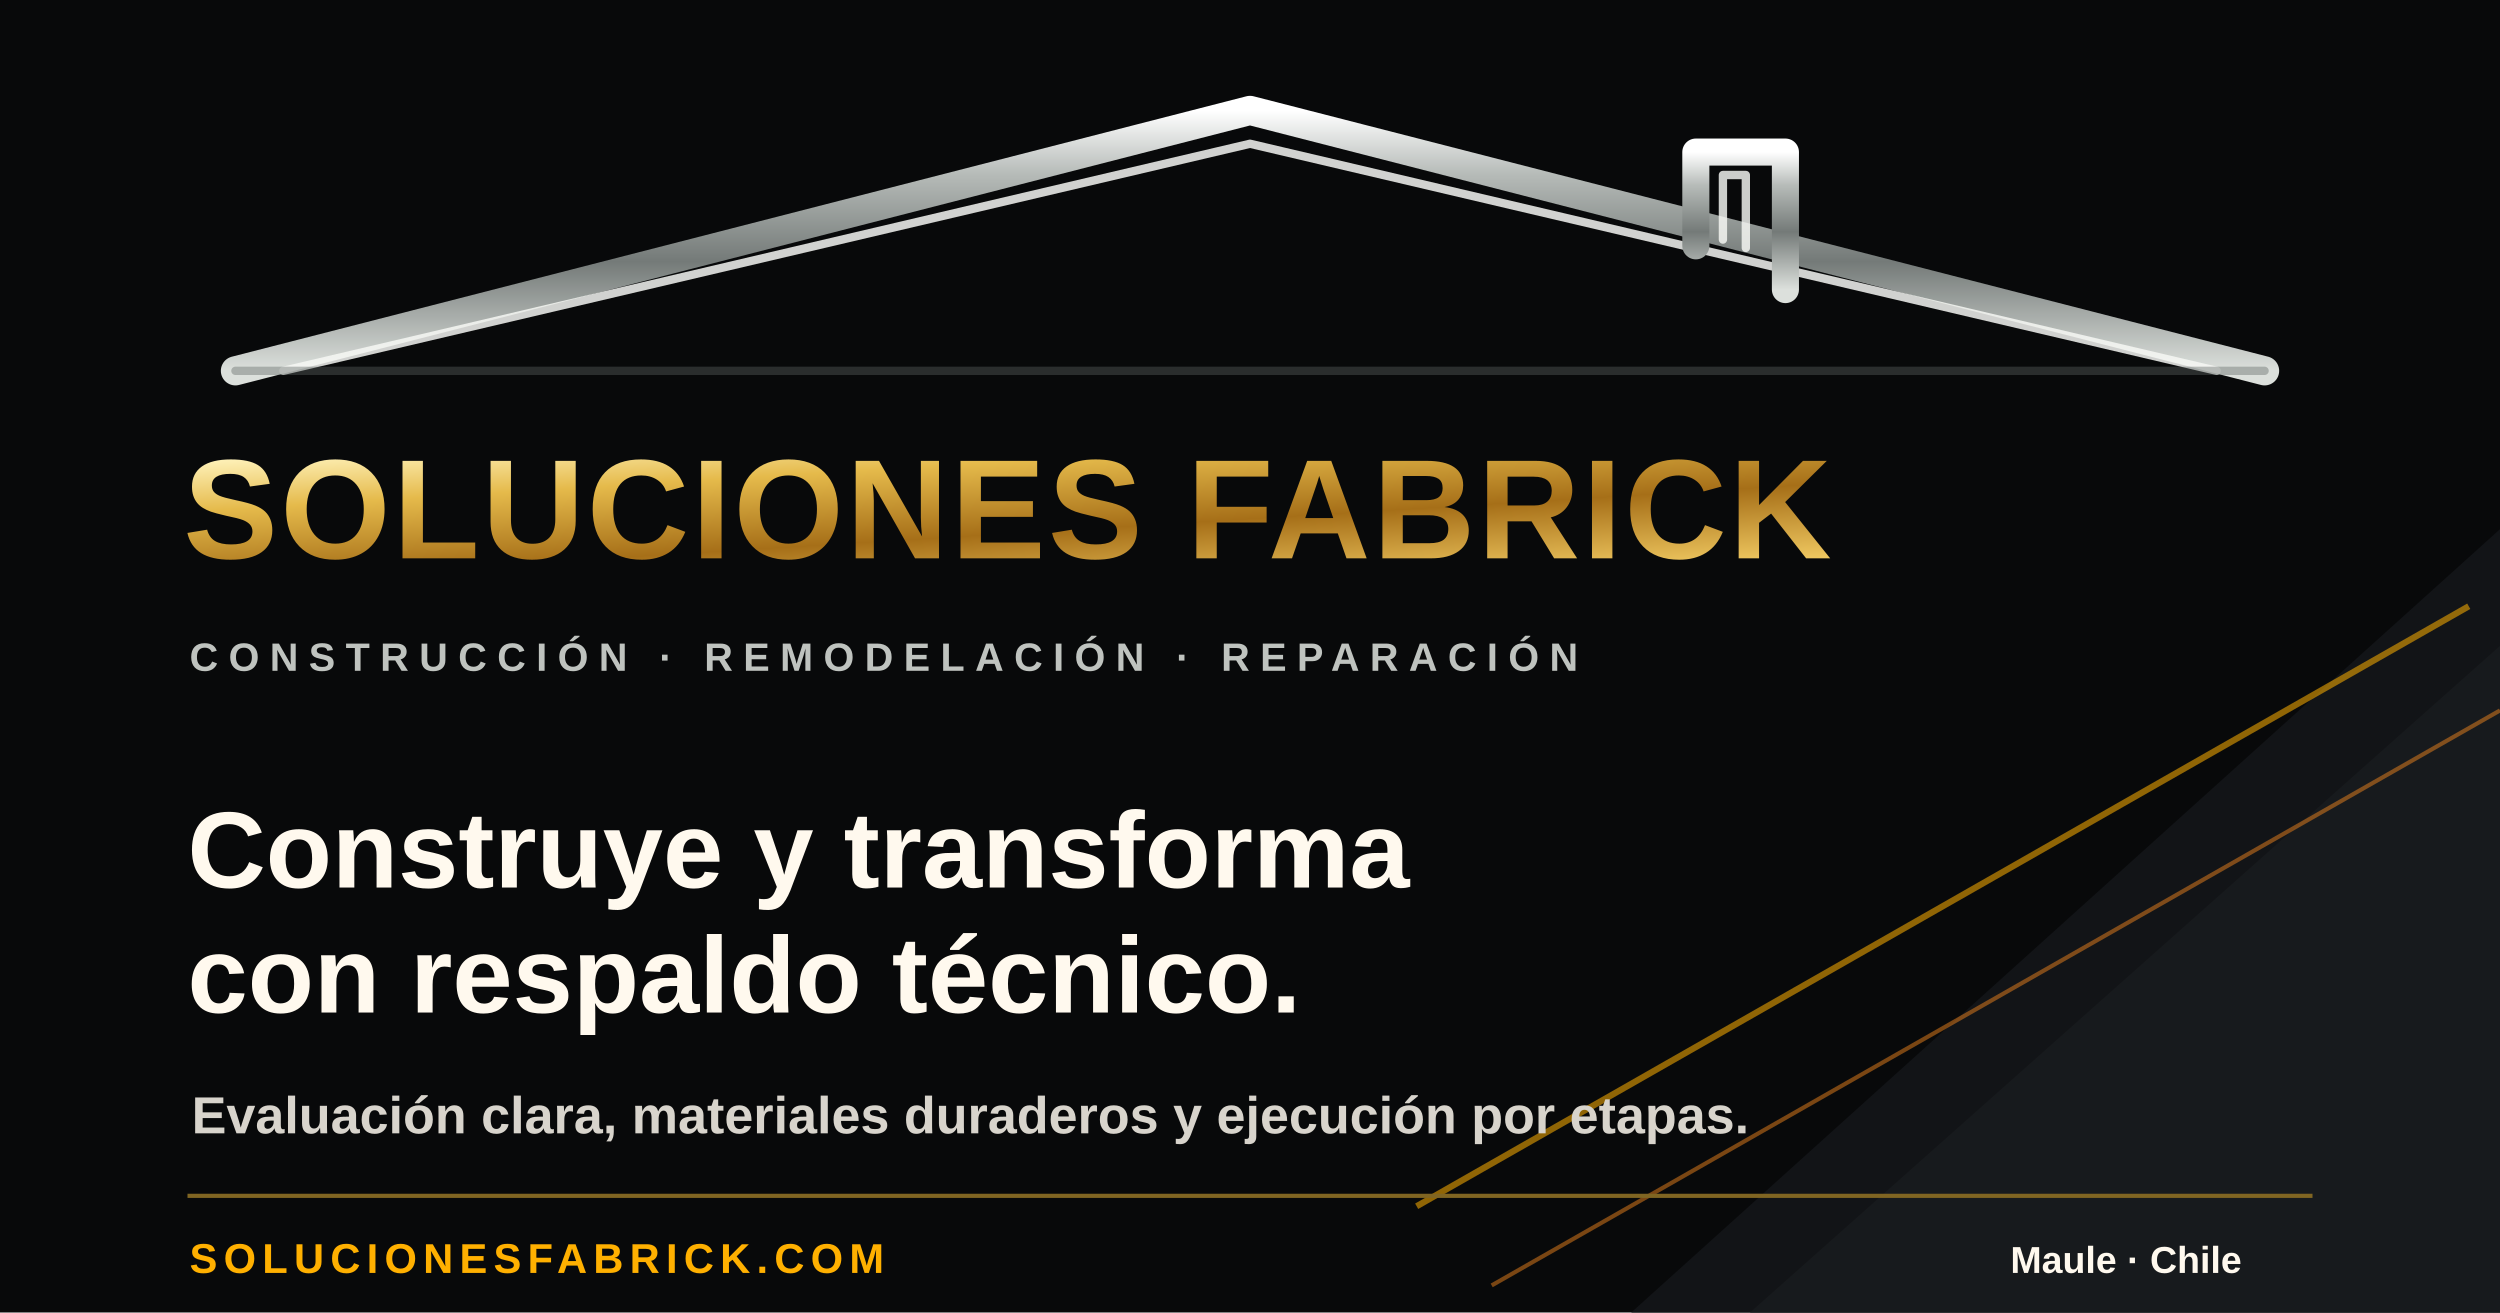
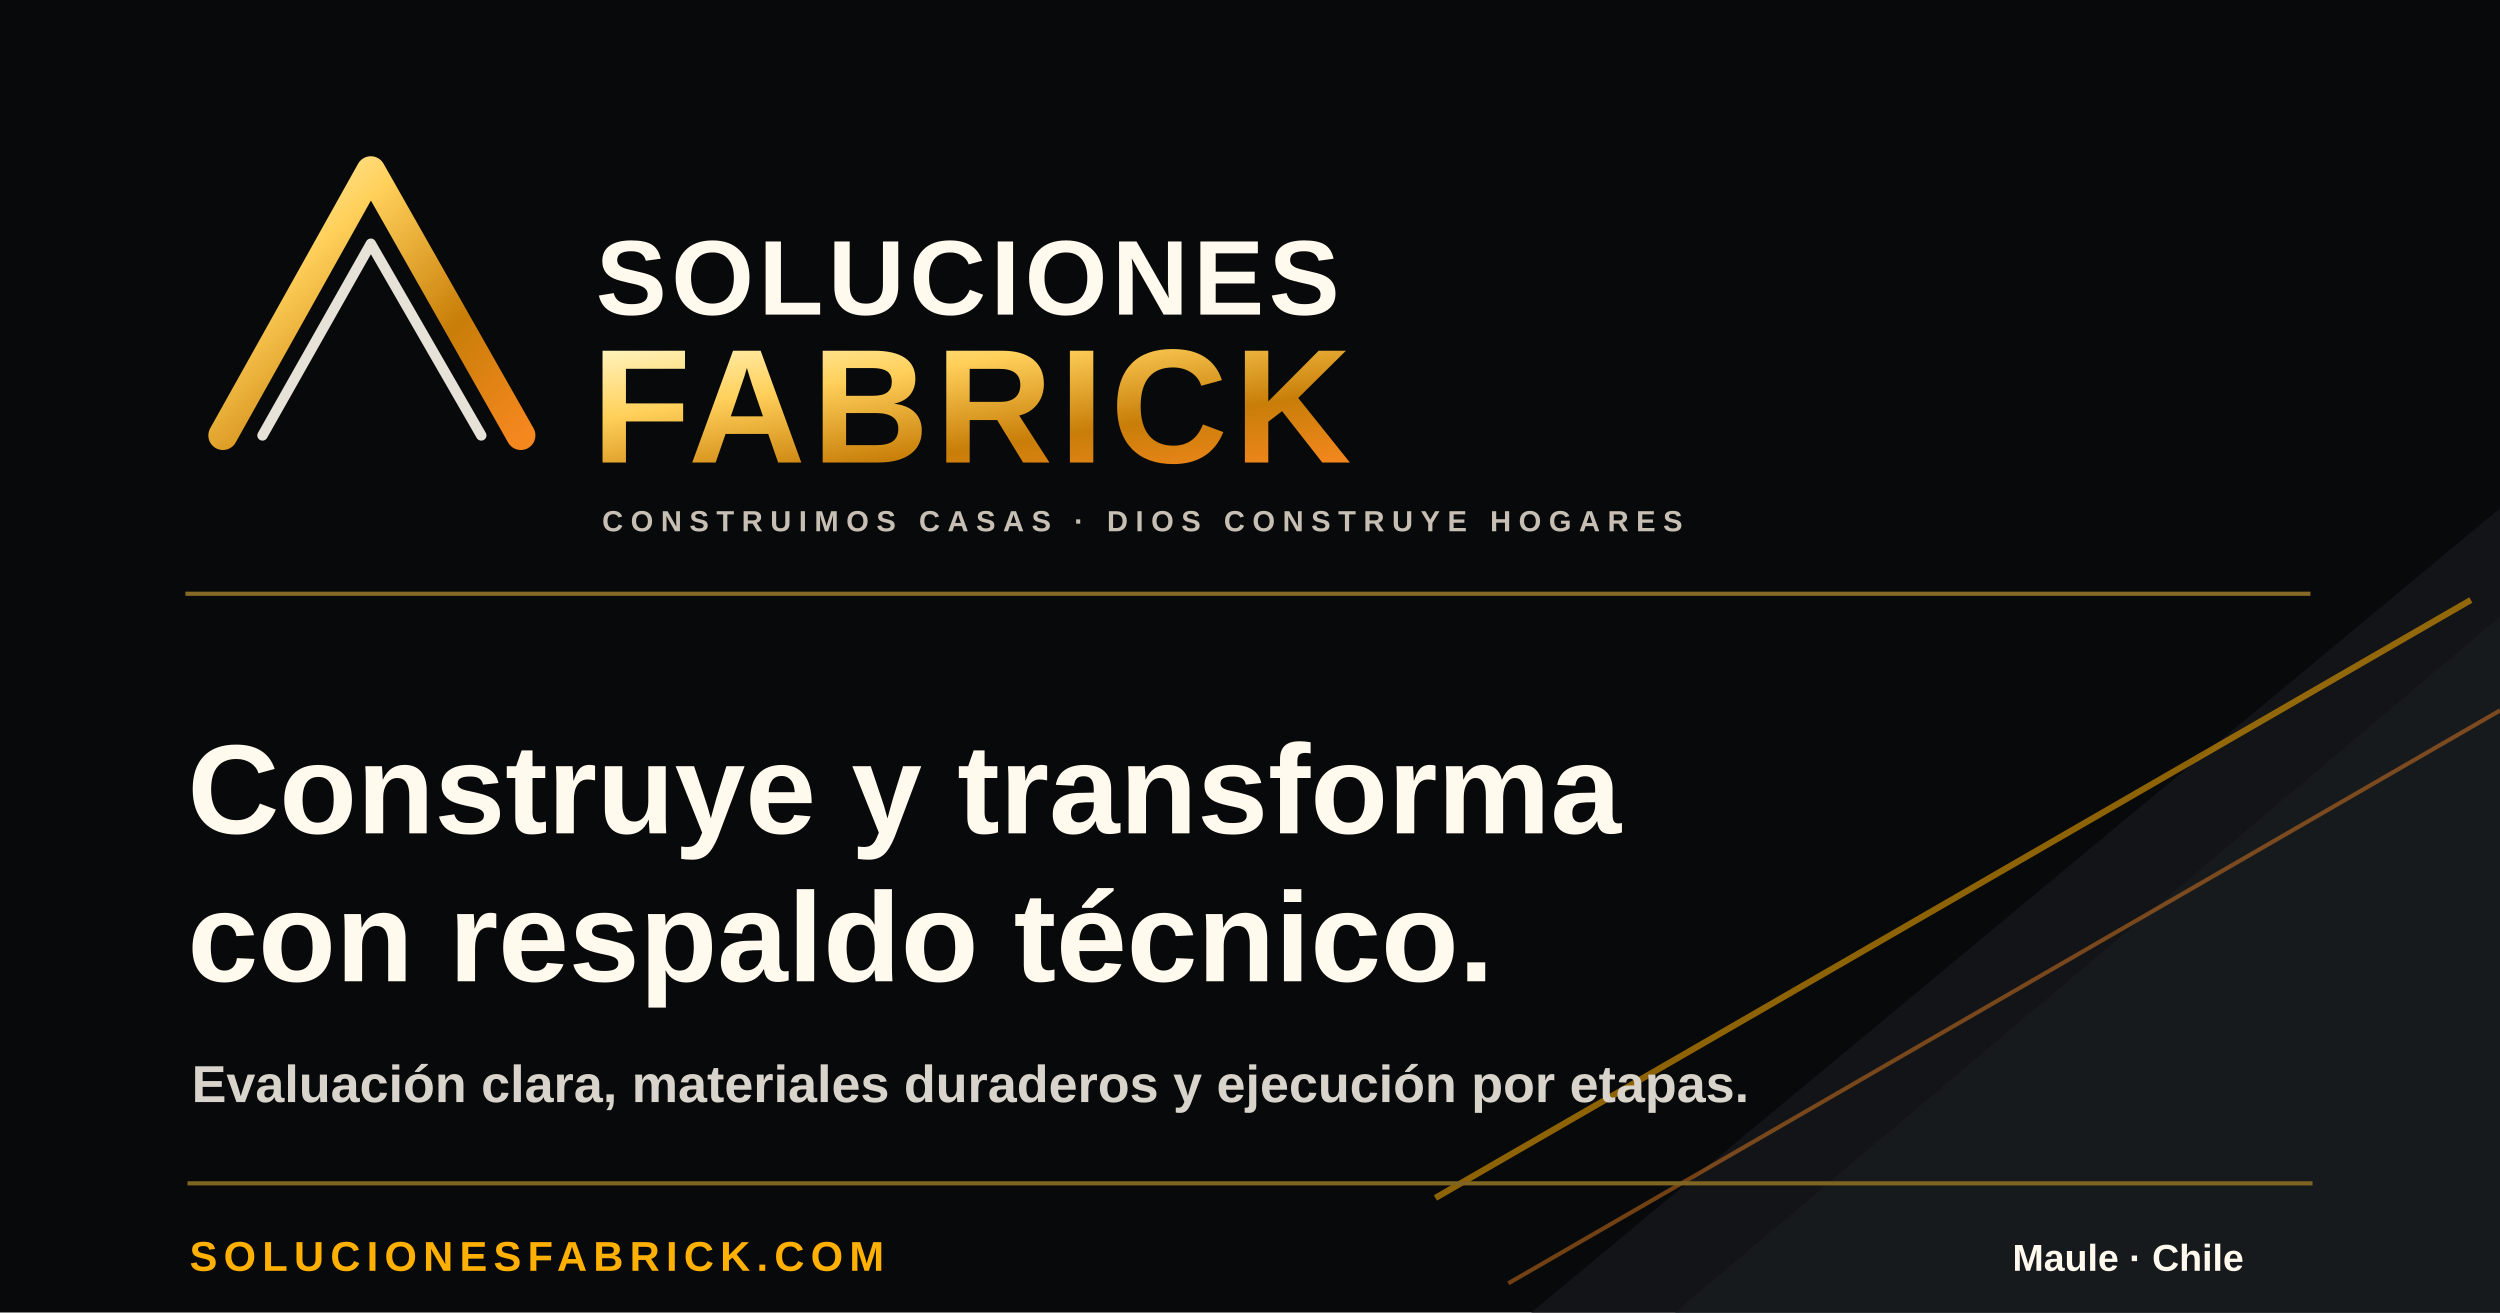
<svg xmlns="http://www.w3.org/2000/svg" viewBox="0 0 1200 630" role="img" aria-labelledby="title desc">
  <defs>
    <linearGradient id="gold" x1="0" y1="0" x2="1" y2="1">
-       <stop stop-color="#FFF3BC" />
-       <stop offset=".26" stop-color="#E5BA4B" />
-       <stop offset=".62" stop-color="#A66F18" />
-       <stop offset="1" stop-color="#F1CA62" />
-     </linearGradient>
-     <linearGradient id="steel" x1="0" y1="0" x2="0" y2="1">
-       <stop stop-color="#FFFFFF" />
-       <stop offset=".24" stop-color="#B7BCB9" />
-       <stop offset=".58" stop-color="#747A78" />
-       <stop offset="1" stop-color="#DCE0DC" />
+       <stop stop-color="#FFF3BD" />
+       <stop offset=".3" stop-color="#FFD05A" />
+       <stop offset=".68" stop-color="#C87E08" />
+       <stop offset="1" stop-color="#F5871F" />
    </linearGradient>
  </defs>
  <rect width="1200" height="630" fill="#08090A" />
-   <path d="M783 630 1200 254V630Z" fill="#121417" />
-   <path d="M840 630 1200 310V630Z" fill="#171A1D" />
-   <path d="M680 579 1185 291" fill="none" stroke="#FFB000" stroke-opacity=".55" stroke-width="3" />
-   <path d="M716 617 1200 341" fill="none" stroke="#F5871F" stroke-opacity=".48" stroke-width="2" />
-   <g fill="none" stroke-linecap="round" stroke-linejoin="round">
-     <path d="M113 178 600 53l487 125" stroke="url(#steel)" stroke-width="14" />
-     <path d="M136 178 600 69l464 109" stroke="#F7F8F5" stroke-opacity=".84" stroke-width="4" />
-     <path d="M814 118V73h43v66" stroke="url(#steel)" stroke-width="13" />
-     <path d="M827 115V84h11v35" stroke="#F7F8F5" stroke-opacity=".82" stroke-width="4" />
-     <path d="M113 178h974" stroke="#5E6462" stroke-opacity=".4" stroke-width="4" />
+   <path d="M735 630 1200 244V630Z" fill="#121417" />
+   <path d="M804 630 1200 296V630Z" fill="#171A1D" />
+   <path d="M689 575 1186 288" fill="none" stroke="#FFB000" stroke-opacity=".54" stroke-width="3" />
+   <path d="M724 616 1200 341" fill="none" stroke="#F5871F" stroke-opacity=".45" stroke-width="2" />
+   <g transform="translate(89 64)" fill="none" stroke-linecap="round" stroke-linejoin="round">
+     <path d="M18 145 89 18l72 127" stroke="url(#gold)" stroke-width="14" />
+     <path d="M37 145 89 53l53 92" stroke="#FFF9EE" stroke-width="5" opacity=".9" />
+     <path d="M89 102v43" stroke="url(#gold)" stroke-width="11" />
  </g>
  <g font-family="Sora, Manrope, Arial, Helvetica, sans-serif">
-     <text x="88" y="268" fill="url(#gold)" font-size="68" font-weight="900" letter-spacing="1.2" textLength="1025" lengthAdjust="spacingAndGlyphs">SOLUCIONES FABRICK</text>
-     <text x="91" y="322" fill="#BFC3BF" font-size="19" font-weight="800" letter-spacing="5">CONSTRUCCIÓN · REMODELACIÓN · REPARACIÓN</text>
-     <text x="90" y="426" fill="#FFF9EE" font-size="52" font-weight="900">Construye y transforma</text>
-     <text x="90" y="486" fill="#FFF9EE" font-size="52" font-weight="900">con respaldo técnico.</text>
-     <text x="92" y="544" fill="#D8D4CC" font-size="25" font-weight="600">Evaluación clara, materiales duraderos y ejecución por etapas.</text>
-     <path d="M90 574h1020" stroke="#806522" stroke-width="2" />
-     <text x="91" y="611" fill="#FFB000" font-size="20" font-weight="900" letter-spacing="3">SOLUCIONESFABRICK.COM</text>
-     <text x="965" y="611" fill="#FFF9EE" font-size="18" font-weight="700">Maule · Chile</text>
+     <text x="286" y="151" fill="#FFF9EE" font-size="51" font-weight="800" letter-spacing="2.2">SOLUCIONES</text>
+     <text x="284" y="222" fill="url(#gold)" font-size="78" font-weight="900" letter-spacing="3">FABRICK</text>
+     <text x="289" y="255" fill="#C7BFB3" font-size="14" font-weight="800" letter-spacing="3.6">CONSTRUIMOS CASAS · DIOS CONSTRUYE HOGARES</text>
+     <path d="M89 285h1020" stroke="#876A26" stroke-width="2" />
+     <text x="90" y="400" fill="#FFF9EE" font-size="61" font-weight="900">Construye y transforma</text>
+     <text x="90" y="471" fill="#FFF9EE" font-size="61" font-weight="900">con respaldo técnico.</text>
+     <text x="92" y="529" fill="#D8D4CC" font-size="25" font-weight="600">Evaluación clara, materiales duraderos y ejecución por etapas.</text>
+     <path d="M90 568h1020" stroke="#806522" stroke-width="2" />
+     <text x="91" y="610" fill="#FFB000" font-size="20" font-weight="900" letter-spacing="3">SOLUCIONESFABRICK.COM</text>
+     <text x="966" y="610" fill="#FFF9EE" font-size="18" font-weight="700">Maule · Chile</text>
  </g>
</svg>
